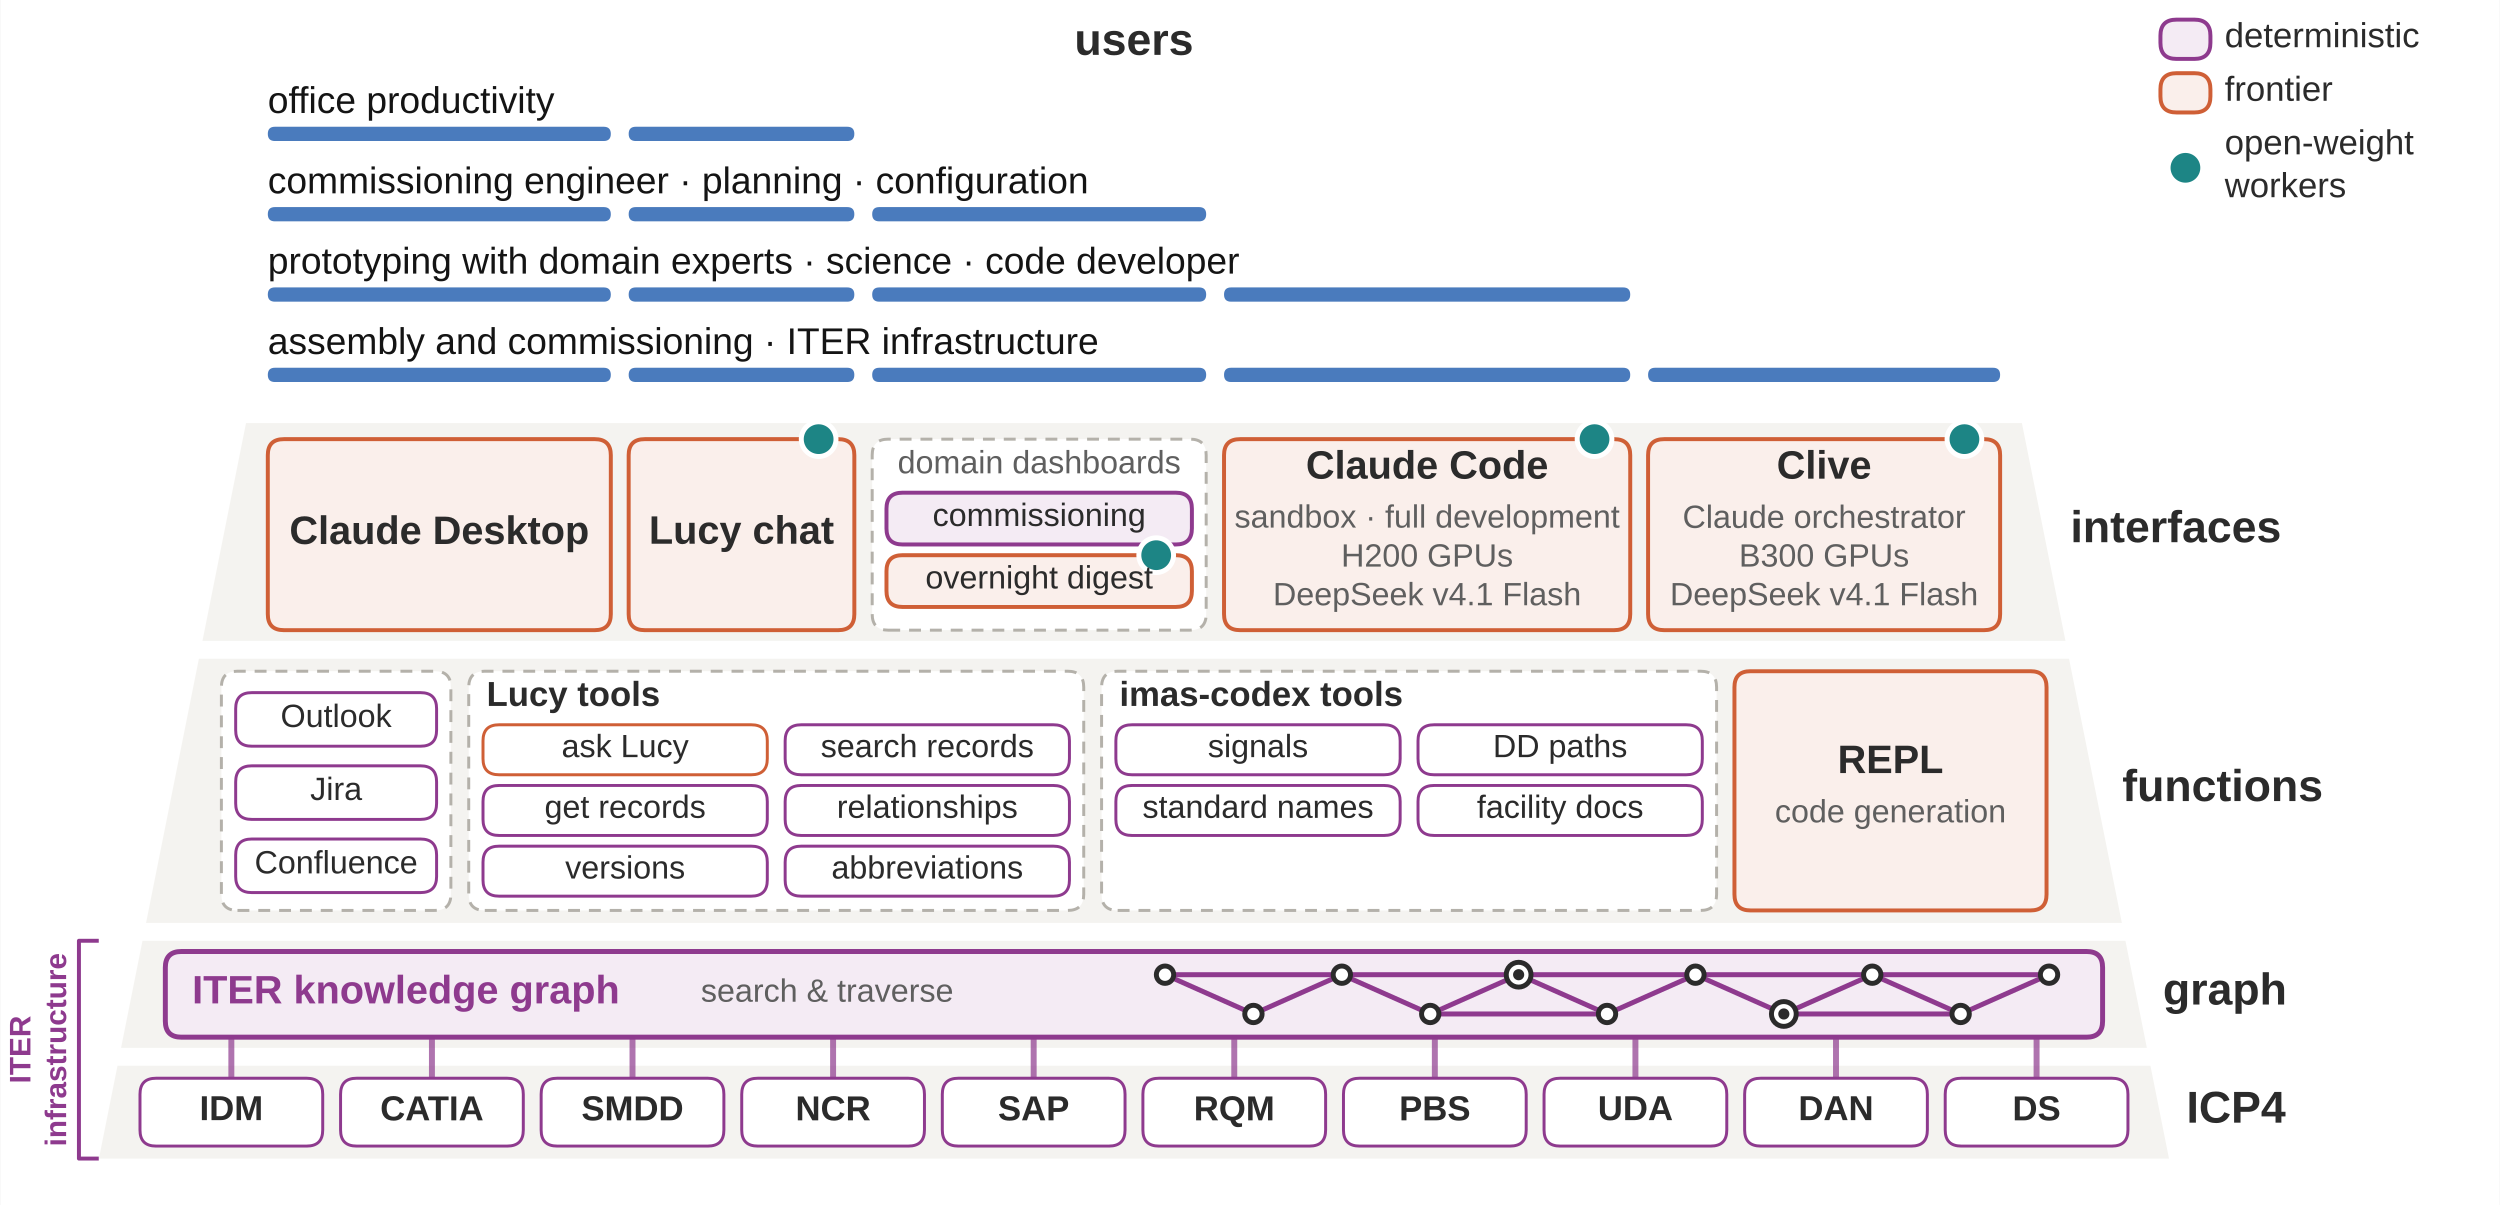
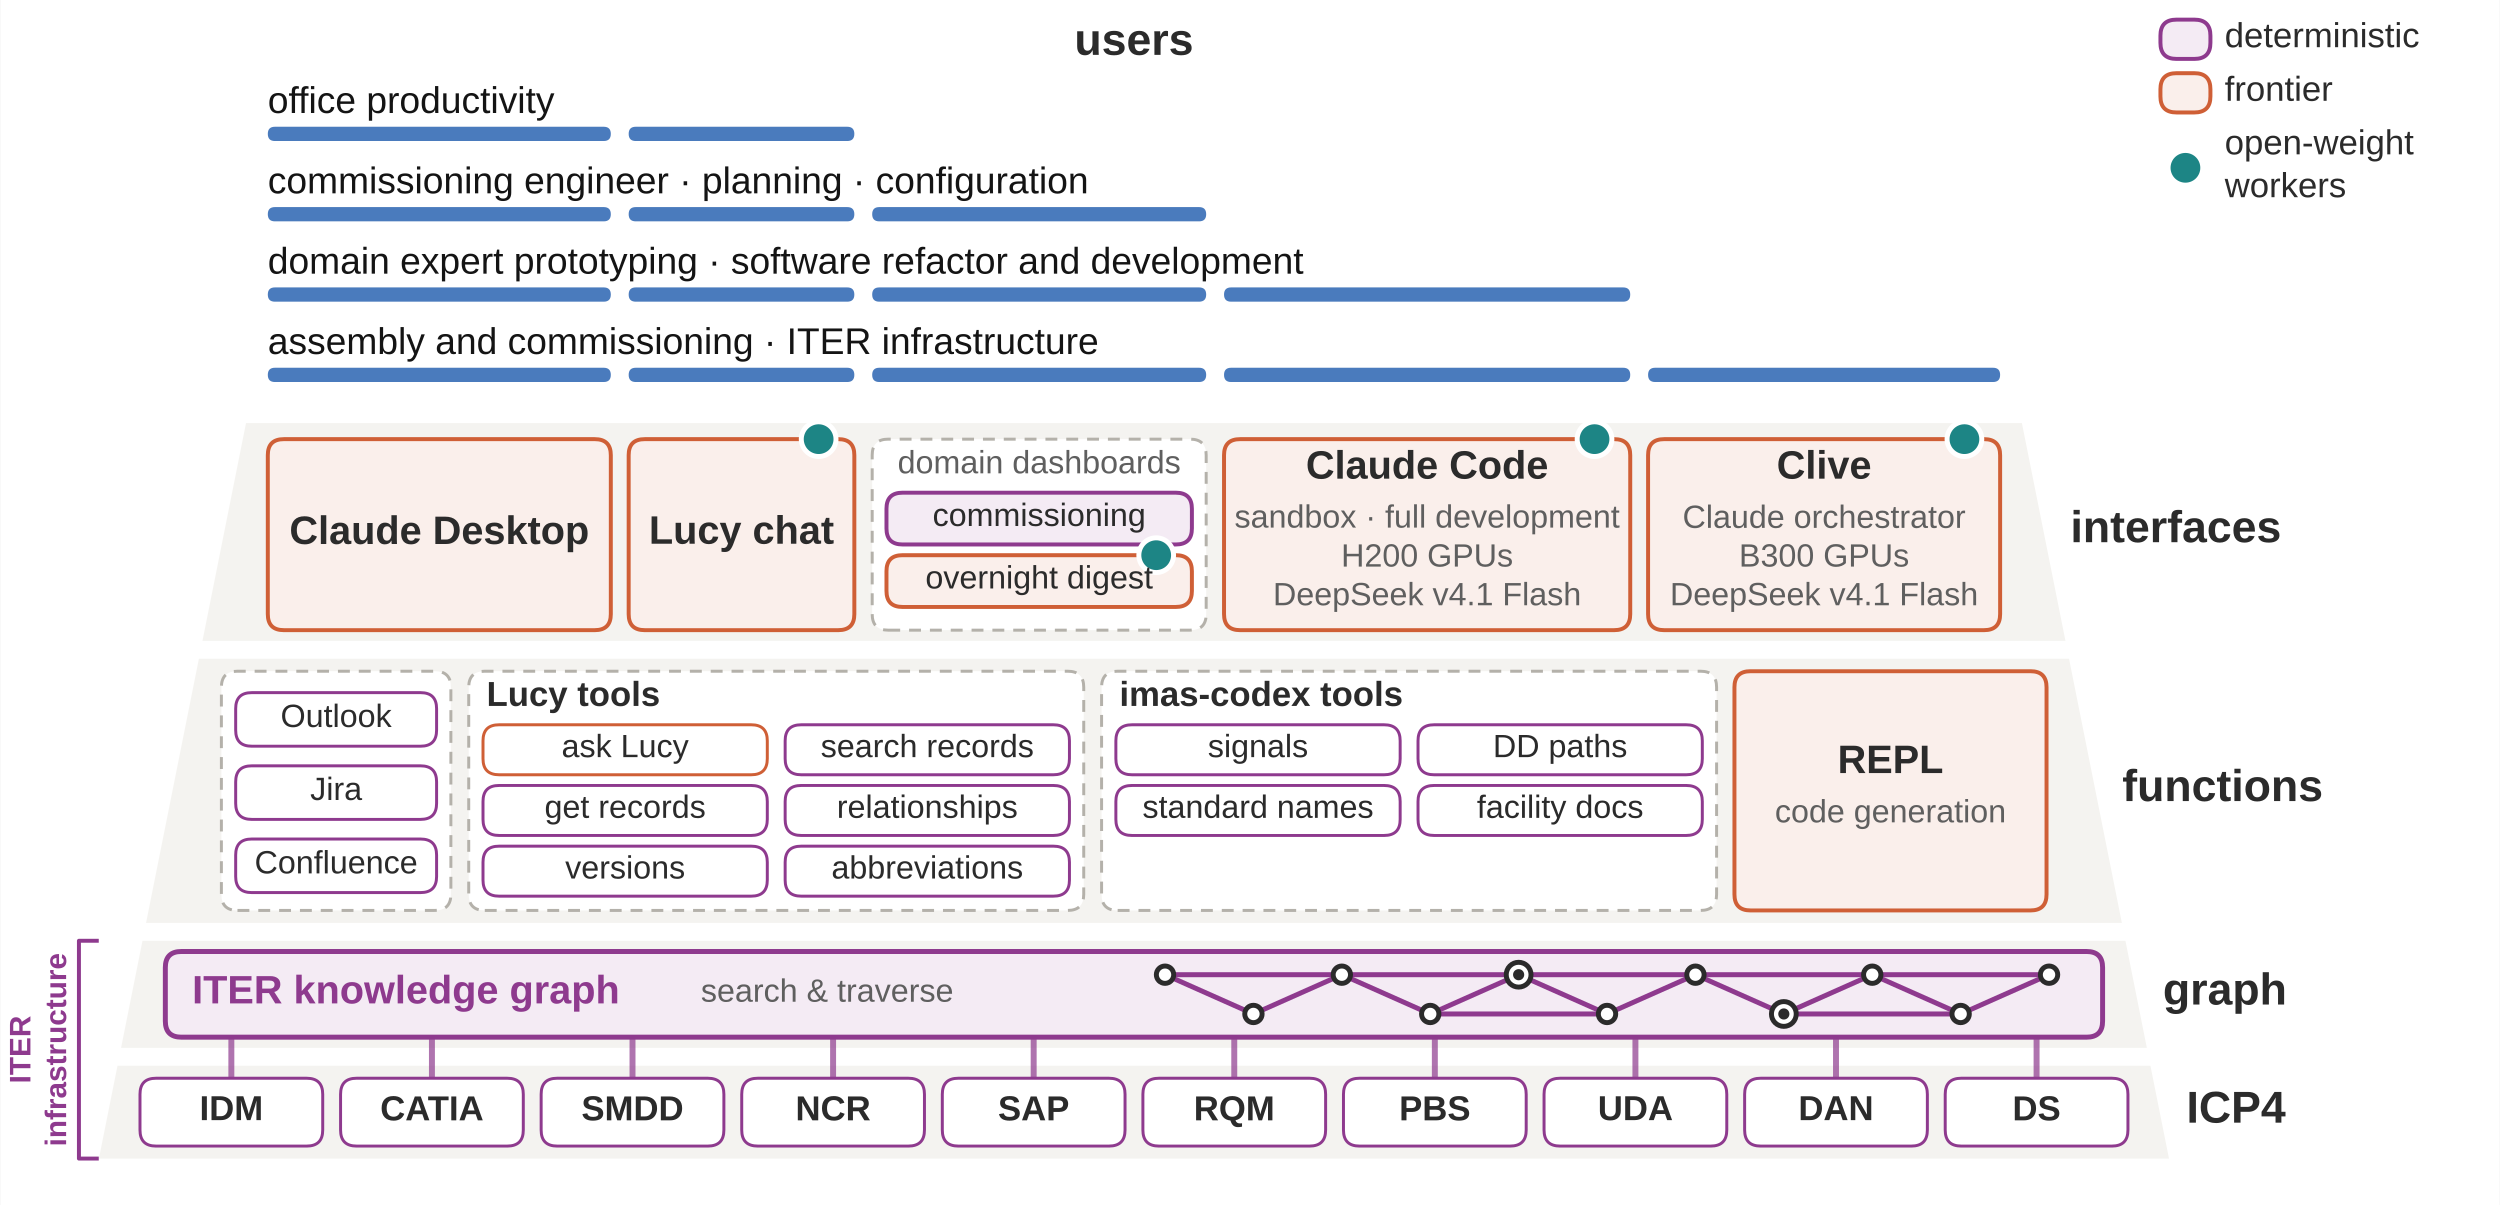
<svg xmlns="http://www.w3.org/2000/svg" xmlns:xlink="http://www.w3.org/1999/xlink" width="31.1cm" height="14.99cm" viewBox="0 0 1008 486" version="1.1">
  <defs>
    <style type="text/css">*{stroke-linejoin: round; stroke-linecap: butt}</style>
  </defs>
  <g id="figure_1">
    <g id="patch_1">
      <path d="M 0 486 L 1008 486 L 1008 0 L 0 0 z " style="fill: #ffffff" />
    </g>
    <g id="axes_1">
      <g id="patch_2">
        <path d="M 39.744 467.28 L 874.656 467.28 L 867.168 429.84 L 47.232 429.84 z " clip-path="url(#p32943ff810)" style="fill: #f4f3f0" />
      </g>
      <g id="patch_3">
        <path d="M 48.672 422.64 L 865.728 422.64 L 857.088 379.44 L 57.312 379.44 z " clip-path="url(#p32943ff810)" style="fill: #f4f3f0" />
      </g>
      <g id="patch_4">
        <path d="M 58.752 372.24 L 855.648 372.24 L 834.336 265.68 L 80.064 265.68 z " clip-path="url(#p32943ff810)" style="fill: #f4f3f0" />
      </g>
      <g id="patch_5">
        <path d="M 81.504 258.48 L 832.896 258.48 L 815.328 170.64 L 99.072 170.64 z " clip-path="url(#p32943ff810)" style="fill: #f4f3f0" />
      </g>
      <g id="line2d_1">
        <path d="M 93.154 434.88 L 93.154 418.32 " clip-path="url(#p32943ff810)" style="fill: none; stroke: #8e3a8e; stroke-opacity: 0.7; stroke-width: 2.4" />
      </g>
      <g id="line2d_2">
        <path d="M 174.053 434.88 L 174.053 418.32 " clip-path="url(#p32943ff810)" style="fill: none; stroke: #8e3a8e; stroke-opacity: 0.7; stroke-width: 2.4" />
      </g>
      <g id="line2d_3">
        <path d="M 254.952 434.88 L 254.952 418.32 " clip-path="url(#p32943ff810)" style="fill: none; stroke: #8e3a8e; stroke-opacity: 0.7; stroke-width: 2.4" />
      </g>
      <g id="line2d_4">
        <path d="M 335.851 434.88 L 335.851 418.32 " clip-path="url(#p32943ff810)" style="fill: none; stroke: #8e3a8e; stroke-opacity: 0.7; stroke-width: 2.4" />
      </g>
      <g id="line2d_5">
        <path d="M 416.75 434.88 L 416.75 418.32 " clip-path="url(#p32943ff810)" style="fill: none; stroke: #8e3a8e; stroke-opacity: 0.7; stroke-width: 2.4" />
      </g>
      <g id="line2d_6">
        <path d="M 497.65 434.88 L 497.65 418.32 " clip-path="url(#p32943ff810)" style="fill: none; stroke: #8e3a8e; stroke-opacity: 0.7; stroke-width: 2.4" />
      </g>
      <g id="line2d_7">
        <path d="M 578.549 434.88 L 578.549 418.32 " clip-path="url(#p32943ff810)" style="fill: none; stroke: #8e3a8e; stroke-opacity: 0.7; stroke-width: 2.4" />
      </g>
      <g id="line2d_8">
        <path d="M 659.448 434.88 L 659.448 418.32 " clip-path="url(#p32943ff810)" style="fill: none; stroke: #8e3a8e; stroke-opacity: 0.7; stroke-width: 2.4" />
      </g>
      <g id="line2d_9">
        <path d="M 740.347 434.88 L 740.347 418.32 " clip-path="url(#p32943ff810)" style="fill: none; stroke: #8e3a8e; stroke-opacity: 0.7; stroke-width: 2.4" />
      </g>
      <g id="line2d_10">
        <path d="M 821.246 434.88 L 821.246 418.32 " clip-path="url(#p32943ff810)" style="fill: none; stroke: #8e3a8e; stroke-opacity: 0.7; stroke-width: 2.4" />
      </g>
      <g id="patch_6">
        <path d="M 73.008 418.32 L 841.392 418.32 Q 847.872 418.32 847.872 411.84 L 847.872 390.24 Q 847.872 383.76 841.392 383.76 L 73.008 383.76 Q 66.528 383.76 66.528 390.24 L 66.528 411.84 Q 66.528 418.32 73.008 418.32 z " clip-path="url(#p32943ff810)" style="fill: #f4ebf4; stroke: #8e3a8e; stroke-width: 2; stroke-linejoin: miter" />
      </g>
      <g id="patch_7">
        <path d="M 95.616 367.2 L 175.211 367.2 Q 181.691 367.2 181.691 360.72 L 181.691 277.2 Q 181.691 270.72 175.211 270.72 L 95.616 270.72 Q 89.136 270.72 89.136 277.2 L 89.136 360.72 Q 89.136 367.2 95.616 367.2 z " clip-path="url(#p32943ff810)" style="fill: #ffffff; stroke-dasharray: 4.8,3.6; stroke-dashoffset: 0; stroke: #b4b1aa; stroke-width: 1.2; stroke-linejoin: miter" />
      </g>
      <g id="patch_8">
        <path d="M 195.371 367.2 L 430.46 367.2 Q 436.94 367.2 436.94 360.72 L 436.94 277.2 Q 436.94 270.72 430.46 270.72 L 195.371 270.72 Q 188.891 270.72 188.891 277.2 L 188.891 360.72 Q 188.891 367.2 195.371 367.2 z " clip-path="url(#p32943ff810)" style="fill: #ffffff; stroke-dasharray: 4.8,3.6; stroke-dashoffset: 0; stroke: #b4b1aa; stroke-width: 1.2; stroke-linejoin: miter" />
      </g>
      <g id="patch_9">
        <path d="M 450.62 367.2 L 685.709 367.2 Q 692.189 367.2 692.189 360.72 L 692.189 277.2 Q 692.189 270.72 685.709 270.72 L 450.62 270.72 Q 444.14 270.72 444.14 277.2 L 444.14 360.72 Q 444.14 367.2 450.62 367.2 z " clip-path="url(#p32943ff810)" style="fill: #ffffff; stroke-dasharray: 4.8,3.6; stroke-dashoffset: 0; stroke: #b4b1aa; stroke-width: 1.2; stroke-linejoin: miter" />
      </g>
      <g id="patch_10">
        <path d="M 705.869 367.2 L 818.784 367.2 Q 825.264 367.2 825.264 360.72 L 825.264 277.2 Q 825.264 270.72 818.784 270.72 L 705.869 270.72 Q 699.389 270.72 699.389 277.2 L 699.389 360.72 Q 699.389 367.2 705.869 367.2 z " clip-path="url(#p32943ff810)" style="fill: #faefeb; stroke: #cf5f36; stroke-width: 1.6; stroke-linejoin: miter" />
      </g>
      <g id="patch_11">
        <path d="M 114.336 254.16 L 239.722 254.16 Q 246.202 254.16 246.202 247.68 L 246.202 183.6 Q 246.202 177.12 239.722 177.12 L 114.336 177.12 Q 107.856 177.12 107.856 183.6 L 107.856 247.68 Q 107.856 254.16 114.336 254.16 z " clip-path="url(#p32943ff810)" style="fill: #faefeb; stroke: #cf5f36; stroke-width: 1.6; stroke-linejoin: miter" />
      </g>
      <g id="patch_12">
        <path d="M 259.882 254.16 L 337.94 254.16 Q 344.42 254.16 344.42 247.68 L 344.42 183.6 Q 344.42 177.12 337.94 177.12 L 259.882 177.12 Q 253.402 177.12 253.402 183.6 L 253.402 247.68 Q 253.402 254.16 259.882 254.16 z " clip-path="url(#p32943ff810)" style="fill: #faefeb; stroke: #cf5f36; stroke-width: 1.6; stroke-linejoin: miter" />
      </g>
      <g id="patch_13">
        <path d="M 358.1 254.16 L 479.846 254.16 Q 486.326 254.16 486.326 247.68 L 486.326 183.6 Q 486.326 177.12 479.846 177.12 L 358.1 177.12 Q 351.62 177.12 351.62 183.6 L 351.62 247.68 Q 351.62 254.16 358.1 254.16 z " clip-path="url(#p32943ff810)" style="fill: #ffffff; stroke-dasharray: 4.8,3.6; stroke-dashoffset: 0; stroke: #b4b1aa; stroke-width: 1.2; stroke-linejoin: miter" />
      </g>
      <g id="patch_14">
        <path d="M 363.86 219.6 L 474.086 219.6 Q 480.566 219.6 480.566 213.12 L 480.566 205.2 Q 480.566 198.72 474.086 198.72 L 363.86 198.72 Q 357.38 198.72 357.38 205.2 L 357.38 213.12 Q 357.38 219.6 363.86 219.6 z " clip-path="url(#p32943ff810)" style="fill: #f4ebf4; stroke: #8e3a8e; stroke-width: 1.6; stroke-linejoin: miter" />
      </g>
      <g id="patch_15">
        <path d="M 363.86 244.8 L 474.086 244.8 Q 480.566 244.8 480.566 238.32 L 480.566 230.4 Q 480.566 223.92 474.086 223.92 L 363.86 223.92 Q 357.38 223.92 357.38 230.4 L 357.38 238.32 Q 357.38 244.8 363.86 244.8 z " clip-path="url(#p32943ff810)" style="fill: #faefeb; stroke: #cf5f36; stroke-width: 1.6; stroke-linejoin: miter" />
      </g>
      <g id="patch_16">
        <path d="M 500.006 254.16 L 650.877 254.16 Q 657.357 254.16 657.357 247.68 L 657.357 183.6 Q 657.357 177.12 650.877 177.12 L 500.006 177.12 Q 493.526 177.12 493.526 183.6 L 493.526 247.68 Q 493.526 254.16 500.006 254.16 z " clip-path="url(#p32943ff810)" style="fill: #faefeb; stroke: #cf5f36; stroke-width: 1.6; stroke-linejoin: miter" />
      </g>
      <g id="patch_17">
        <path d="M 671.037 254.16 L 800.064 254.16 Q 806.544 254.16 806.544 247.68 L 806.544 183.6 Q 806.544 177.12 800.064 177.12 L 671.037 177.12 Q 664.557 177.12 664.557 183.6 L 664.557 247.68 Q 664.557 254.16 671.037 254.16 z " clip-path="url(#p32943ff810)" style="fill: #faefeb; stroke: #cf5f36; stroke-width: 1.6; stroke-linejoin: miter" />
      </g>
      <g id="patch_18">
        <path d="M 877.68 23.76 L 884.88 23.76 Q 891.36 23.76 891.36 17.28 L 891.36 14.4 Q 891.36 7.92 884.88 7.92 L 877.68 7.92 Q 871.2 7.92 871.2 14.4 L 871.2 17.28 Q 871.2 23.76 877.68 23.76 z " clip-path="url(#p32943ff810)" style="fill: #f4ebf4; stroke: #8e3a8e; stroke-width: 1.6; stroke-linejoin: miter" />
      </g>
      <g id="patch_19">
        <path d="M 877.68 45.36 L 884.88 45.36 Q 891.36 45.36 891.36 38.88 L 891.36 36 Q 891.36 29.52 884.88 29.52 L 877.68 29.52 Q 871.2 29.52 871.2 36 L 871.2 38.88 Q 871.2 45.36 877.68 45.36 z " clip-path="url(#p32943ff810)" style="fill: #faefeb; stroke: #cf5f36; stroke-width: 1.6; stroke-linejoin: miter" />
      </g>
      <g id="line2d_11">
        <path d="M 38.88 467.28 L 31.68 467.28 L 31.68 379.44 L 38.88 379.44 " clip-path="url(#p32943ff810)" style="fill: none; stroke: #8e3a8e; stroke-width: 1.6; stroke-linecap: square" />
      </g>
      <g id="patch_20">
        <path d="M 110.736 56.88 L 243.322 56.88 Q 246.202 56.88 246.202 54 L 246.202 54 Q 246.202 51.12 243.322 51.12 L 110.736 51.12 Q 107.856 51.12 107.856 54 L 107.856 54 Q 107.856 56.88 110.736 56.88 z " clip-path="url(#p32943ff810)" style="fill: #4a7bbd" />
      </g>
      <g id="patch_21">
        <path d="M 256.282 56.88 L 341.54 56.88 Q 344.42 56.88 344.42 54 L 344.42 54 Q 344.42 51.12 341.54 51.12 L 256.282 51.12 Q 253.402 51.12 253.402 54 L 253.402 54 Q 253.402 56.88 256.282 56.88 z " clip-path="url(#p32943ff810)" style="fill: #4a7bbd" />
      </g>
      <g id="patch_22">
        <path d="M 110.736 89.28 L 243.322 89.28 Q 246.202 89.28 246.202 86.4 L 246.202 86.4 Q 246.202 83.52 243.322 83.52 L 110.736 83.52 Q 107.856 83.52 107.856 86.4 L 107.856 86.4 Q 107.856 89.28 110.736 89.28 z " clip-path="url(#p32943ff810)" style="fill: #4a7bbd" />
      </g>
      <g id="patch_23">
        <path d="M 256.282 89.28 L 341.54 89.28 Q 344.42 89.28 344.42 86.4 L 344.42 86.4 Q 344.42 83.52 341.54 83.52 L 256.282 83.52 Q 253.402 83.52 253.402 86.4 L 253.402 86.4 Q 253.402 89.28 256.282 89.28 z " clip-path="url(#p32943ff810)" style="fill: #4a7bbd" />
      </g>
      <g id="patch_24">
        <path d="M 354.5 89.28 L 483.446 89.28 Q 486.326 89.28 486.326 86.4 L 486.326 86.4 Q 486.326 83.52 483.446 83.52 L 354.5 83.52 Q 351.62 83.52 351.62 86.4 L 351.62 86.4 Q 351.62 89.28 354.5 89.28 z " clip-path="url(#p32943ff810)" style="fill: #4a7bbd" />
      </g>
      <g id="patch_25">
        <path d="M 110.736 121.68 L 243.322 121.68 Q 246.202 121.68 246.202 118.8 L 246.202 118.8 Q 246.202 115.92 243.322 115.92 L 110.736 115.92 Q 107.856 115.92 107.856 118.8 L 107.856 118.8 Q 107.856 121.68 110.736 121.68 z " clip-path="url(#p32943ff810)" style="fill: #4a7bbd" />
      </g>
      <g id="patch_26">
        <path d="M 256.282 121.68 L 341.54 121.68 Q 344.42 121.68 344.42 118.8 L 344.42 118.8 Q 344.42 115.92 341.54 115.92 L 256.282 115.92 Q 253.402 115.92 253.402 118.8 L 253.402 118.8 Q 253.402 121.68 256.282 121.68 z " clip-path="url(#p32943ff810)" style="fill: #4a7bbd" />
      </g>
      <g id="patch_27">
        <path d="M 354.5 121.68 L 483.446 121.68 Q 486.326 121.68 486.326 118.8 L 486.326 118.8 Q 486.326 115.92 483.446 115.92 L 354.5 115.92 Q 351.62 115.92 351.62 118.8 L 351.62 118.8 Q 351.62 121.68 354.5 121.68 z " clip-path="url(#p32943ff810)" style="fill: #4a7bbd" />
      </g>
      <g id="patch_28">
        <path d="M 496.406 121.68 L 654.477 121.68 Q 657.357 121.68 657.357 118.8 L 657.357 118.8 Q 657.357 115.92 654.477 115.92 L 496.406 115.92 Q 493.526 115.92 493.526 118.8 L 493.526 118.8 Q 493.526 121.68 496.406 121.68 z " clip-path="url(#p32943ff810)" style="fill: #4a7bbd" />
      </g>
      <g id="patch_29">
        <path d="M 110.736 154.08 L 243.322 154.08 Q 246.202 154.08 246.202 151.2 L 246.202 151.2 Q 246.202 148.32 243.322 148.32 L 110.736 148.32 Q 107.856 148.32 107.856 151.2 L 107.856 151.2 Q 107.856 154.08 110.736 154.08 z " clip-path="url(#p32943ff810)" style="fill: #4a7bbd" />
      </g>
      <g id="patch_30">
        <path d="M 256.282 154.08 L 341.54 154.08 Q 344.42 154.08 344.42 151.2 L 344.42 151.2 Q 344.42 148.32 341.54 148.32 L 256.282 148.32 Q 253.402 148.32 253.402 151.2 L 253.402 151.2 Q 253.402 154.08 256.282 154.08 z " clip-path="url(#p32943ff810)" style="fill: #4a7bbd" />
      </g>
      <g id="patch_31">
        <path d="M 354.5 154.08 L 483.446 154.08 Q 486.326 154.08 486.326 151.2 L 486.326 151.2 Q 486.326 148.32 483.446 148.32 L 354.5 148.32 Q 351.62 148.32 351.62 151.2 L 351.62 151.2 Q 351.62 154.08 354.5 154.08 z " clip-path="url(#p32943ff810)" style="fill: #4a7bbd" />
      </g>
      <g id="patch_32">
        <path d="M 496.406 154.08 L 654.477 154.08 Q 657.357 154.08 657.357 151.2 L 657.357 151.2 Q 657.357 148.32 654.477 148.32 L 496.406 148.32 Q 493.526 148.32 493.526 151.2 L 493.526 151.2 Q 493.526 154.08 496.406 154.08 z " clip-path="url(#p32943ff810)" style="fill: #4a7bbd" />
      </g>
      <g id="patch_33">
        <path d="M 667.437 154.08 L 803.664 154.08 Q 806.544 154.08 806.544 151.2 L 806.544 151.2 Q 806.544 148.32 803.664 148.32 L 667.437 148.32 Q 664.557 148.32 664.557 151.2 L 664.557 151.2 Q 664.557 154.08 667.437 154.08 z " clip-path="url(#p32943ff810)" style="fill: #4a7bbd" />
      </g>
      <g id="patch_34">
        <path d="M 62.784 462.24 L 123.523 462.24 Q 130.003 462.24 130.003 455.76 L 130.003 441.36 Q 130.003 434.88 123.523 434.88 L 62.784 434.88 Q 56.304 434.88 56.304 441.36 L 56.304 455.76 Q 56.304 462.24 62.784 462.24 z " clip-path="url(#p32943ff810)" style="fill: #ffffff; stroke: #8e3a8e; stroke-width: 1.2; stroke-linejoin: miter" />
      </g>
      <g id="patch_35">
        <path d="M 143.683 462.24 L 204.422 462.24 Q 210.902 462.24 210.902 455.76 L 210.902 441.36 Q 210.902 434.88 204.422 434.88 L 143.683 434.88 Q 137.203 434.88 137.203 441.36 L 137.203 455.76 Q 137.203 462.24 143.683 462.24 z " clip-path="url(#p32943ff810)" style="fill: #ffffff; stroke: #8e3a8e; stroke-width: 1.2; stroke-linejoin: miter" />
      </g>
      <g id="patch_36">
        <path d="M 224.582 462.24 L 285.322 462.24 Q 291.802 462.24 291.802 455.76 L 291.802 441.36 Q 291.802 434.88 285.322 434.88 L 224.582 434.88 Q 218.102 434.88 218.102 441.36 L 218.102 455.76 Q 218.102 462.24 224.582 462.24 z " clip-path="url(#p32943ff810)" style="fill: #ffffff; stroke: #8e3a8e; stroke-width: 1.2; stroke-linejoin: miter" />
      </g>
      <g id="patch_37">
        <path d="M 305.482 462.24 L 366.221 462.24 Q 372.701 462.24 372.701 455.76 L 372.701 441.36 Q 372.701 434.88 366.221 434.88 L 305.482 434.88 Q 299.002 434.88 299.002 441.36 L 299.002 455.76 Q 299.002 462.24 305.482 462.24 z " clip-path="url(#p32943ff810)" style="fill: #ffffff; stroke: #8e3a8e; stroke-width: 1.2; stroke-linejoin: miter" />
      </g>
      <g id="patch_38">
        <path d="M 386.381 462.24 L 447.12 462.24 Q 453.6 462.24 453.6 455.76 L 453.6 441.36 Q 453.6 434.88 447.12 434.88 L 386.381 434.88 Q 379.901 434.88 379.901 441.36 L 379.901 455.76 Q 379.901 462.24 386.381 462.24 z " clip-path="url(#p32943ff810)" style="fill: #ffffff; stroke: #8e3a8e; stroke-width: 1.2; stroke-linejoin: miter" />
      </g>
      <g id="patch_39">
        <path d="M 467.28 462.24 L 528.019 462.24 Q 534.499 462.24 534.499 455.76 L 534.499 441.36 Q 534.499 434.88 528.019 434.88 L 467.28 434.88 Q 460.8 434.88 460.8 441.36 L 460.8 455.76 Q 460.8 462.24 467.28 462.24 z " clip-path="url(#p32943ff810)" style="fill: #ffffff; stroke: #8e3a8e; stroke-width: 1.2; stroke-linejoin: miter" />
      </g>
      <g id="patch_40">
        <path d="M 548.179 462.24 L 608.918 462.24 Q 615.398 462.24 615.398 455.76 L 615.398 441.36 Q 615.398 434.88 608.918 434.88 L 548.179 434.88 Q 541.699 434.88 541.699 441.36 L 541.699 455.76 Q 541.699 462.24 548.179 462.24 z " clip-path="url(#p32943ff810)" style="fill: #ffffff; stroke: #8e3a8e; stroke-width: 1.2; stroke-linejoin: miter" />
      </g>
      <g id="patch_41">
        <path d="M 629.078 462.24 L 689.818 462.24 Q 696.298 462.24 696.298 455.76 L 696.298 441.36 Q 696.298 434.88 689.818 434.88 L 629.078 434.88 Q 622.598 434.88 622.598 441.36 L 622.598 455.76 Q 622.598 462.24 629.078 462.24 z " clip-path="url(#p32943ff810)" style="fill: #ffffff; stroke: #8e3a8e; stroke-width: 1.2; stroke-linejoin: miter" />
      </g>
      <g id="patch_42">
        <path d="M 709.978 462.24 L 770.717 462.24 Q 777.197 462.24 777.197 455.76 L 777.197 441.36 Q 777.197 434.88 770.717 434.88 L 709.978 434.88 Q 703.498 434.88 703.498 441.36 L 703.498 455.76 Q 703.498 462.24 709.978 462.24 z " clip-path="url(#p32943ff810)" style="fill: #ffffff; stroke: #8e3a8e; stroke-width: 1.2; stroke-linejoin: miter" />
      </g>
      <g id="patch_43">
        <path d="M 790.877 462.24 L 851.616 462.24 Q 858.096 462.24 858.096 455.76 L 858.096 441.36 Q 858.096 434.88 851.616 434.88 L 790.877 434.88 Q 784.397 434.88 784.397 441.36 L 784.397 455.76 Q 784.397 462.24 790.877 462.24 z " clip-path="url(#p32943ff810)" style="fill: #ffffff; stroke: #8e3a8e; stroke-width: 1.2; stroke-linejoin: miter" />
      </g>
      <g id="line2d_12">
        <path d="M 469.728 393.12 L 505.382 408.96 " clip-path="url(#p32943ff810)" style="fill: none; stroke: #8e3a8e; stroke-width: 2; stroke-linecap: round" />
      </g>
      <g id="line2d_13">
        <path d="M 505.382 408.96 L 541.037 393.12 " clip-path="url(#p32943ff810)" style="fill: none; stroke: #8e3a8e; stroke-width: 2; stroke-linecap: round" />
      </g>
      <g id="line2d_14">
        <path d="M 541.037 393.12 L 576.691 408.96 " clip-path="url(#p32943ff810)" style="fill: none; stroke: #8e3a8e; stroke-width: 2; stroke-linecap: round" />
      </g>
      <g id="line2d_15">
        <path d="M 576.691 408.96 L 612.346 393.12 " clip-path="url(#p32943ff810)" style="fill: none; stroke: #8e3a8e; stroke-width: 2; stroke-linecap: round" />
      </g>
      <g id="line2d_16">
        <path d="M 612.346 393.12 L 648 408.96 " clip-path="url(#p32943ff810)" style="fill: none; stroke: #8e3a8e; stroke-width: 2; stroke-linecap: round" />
      </g>
      <g id="line2d_17">
        <path d="M 648 408.96 L 683.654 393.12 " clip-path="url(#p32943ff810)" style="fill: none; stroke: #8e3a8e; stroke-width: 2; stroke-linecap: round" />
      </g>
      <g id="line2d_18">
        <path d="M 683.654 393.12 L 719.309 408.96 " clip-path="url(#p32943ff810)" style="fill: none; stroke: #8e3a8e; stroke-width: 2; stroke-linecap: round" />
      </g>
      <g id="line2d_19">
        <path d="M 719.309 408.96 L 754.963 393.12 " clip-path="url(#p32943ff810)" style="fill: none; stroke: #8e3a8e; stroke-width: 2; stroke-linecap: round" />
      </g>
      <g id="line2d_20">
        <path d="M 754.963 393.12 L 790.618 408.96 " clip-path="url(#p32943ff810)" style="fill: none; stroke: #8e3a8e; stroke-width: 2; stroke-linecap: round" />
      </g>
      <g id="line2d_21">
        <path d="M 790.618 408.96 L 826.272 393.12 " clip-path="url(#p32943ff810)" style="fill: none; stroke: #8e3a8e; stroke-width: 2; stroke-linecap: round" />
      </g>
      <g id="line2d_22">
        <path d="M 469.728 393.12 L 541.037 393.12 " clip-path="url(#p32943ff810)" style="fill: none; stroke: #8e3a8e; stroke-width: 2; stroke-linecap: round" />
      </g>
      <g id="line2d_23">
        <path d="M 541.037 393.12 L 612.346 393.12 " clip-path="url(#p32943ff810)" style="fill: none; stroke: #8e3a8e; stroke-width: 2; stroke-linecap: round" />
      </g>
      <g id="line2d_24">
        <path d="M 612.346 393.12 L 683.654 393.12 " clip-path="url(#p32943ff810)" style="fill: none; stroke: #8e3a8e; stroke-width: 2; stroke-linecap: round" />
      </g>
      <g id="line2d_25">
        <path d="M 683.654 393.12 L 754.963 393.12 " clip-path="url(#p32943ff810)" style="fill: none; stroke: #8e3a8e; stroke-width: 2; stroke-linecap: round" />
      </g>
      <g id="line2d_26">
        <path d="M 754.963 393.12 L 826.272 393.12 " clip-path="url(#p32943ff810)" style="fill: none; stroke: #8e3a8e; stroke-width: 2; stroke-linecap: round" />
      </g>
      <g id="line2d_27">
        <path d="M 576.691 408.96 L 648 408.96 " clip-path="url(#p32943ff810)" style="fill: none; stroke: #8e3a8e; stroke-width: 2; stroke-linecap: round" />
      </g>
      <g id="line2d_28">
        <path d="M 719.309 408.96 L 790.618 408.96 " clip-path="url(#p32943ff810)" style="fill: none; stroke: #8e3a8e; stroke-width: 2; stroke-linecap: round" />
      </g>
      <g id="patch_44">
        <path d="M 101.376 300.96 L 169.451 300.96 Q 175.931 300.96 175.931 294.48 L 175.931 285.84 Q 175.931 279.36 169.451 279.36 L 101.376 279.36 Q 94.896 279.36 94.896 285.84 L 94.896 294.48 Q 94.896 300.96 101.376 300.96 z " clip-path="url(#p32943ff810)" style="fill: #ffffff; stroke: #8e3a8e; stroke-width: 1.2; stroke-linejoin: miter" />
      </g>
      <g id="patch_45">
        <path d="M 101.376 330.48 L 169.451 330.48 Q 175.931 330.48 175.931 324 L 175.931 315.36 Q 175.931 308.88 169.451 308.88 L 101.376 308.88 Q 94.896 308.88 94.896 315.36 L 94.896 324 Q 94.896 330.48 101.376 330.48 z " clip-path="url(#p32943ff810)" style="fill: #ffffff; stroke: #8e3a8e; stroke-width: 1.2; stroke-linejoin: miter" />
      </g>
      <g id="patch_46">
        <path d="M 101.376 360 L 169.451 360 Q 175.931 360 175.931 353.52 L 175.931 344.88 Q 175.931 338.4 169.451 338.4 L 101.376 338.4 Q 94.896 338.4 94.896 344.88 L 94.896 353.52 Q 94.896 360 101.376 360 z " clip-path="url(#p32943ff810)" style="fill: #ffffff; stroke: #8e3a8e; stroke-width: 1.2; stroke-linejoin: miter" />
      </g>
      <g id="patch_47">
        <path d="M 201.131 312.48 L 302.836 312.48 Q 309.316 312.48 309.316 306 L 309.316 298.8 Q 309.316 292.32 302.836 292.32 L 201.131 292.32 Q 194.651 292.32 194.651 298.8 L 194.651 306 Q 194.651 312.48 201.131 312.48 z " clip-path="url(#p32943ff810)" style="fill: #ffffff; stroke: #cf5f36; stroke-width: 1.2; stroke-linejoin: miter" />
      </g>
      <g id="patch_48">
        <path d="M 322.996 312.48 L 424.7 312.48 Q 431.18 312.48 431.18 306 L 431.18 298.8 Q 431.18 292.32 424.7 292.32 L 322.996 292.32 Q 316.516 292.32 316.516 298.8 L 316.516 306 Q 316.516 312.48 322.996 312.48 z " clip-path="url(#p32943ff810)" style="fill: #ffffff; stroke: #8e3a8e; stroke-width: 1.2; stroke-linejoin: miter" />
      </g>
      <g id="patch_49">
        <path d="M 201.131 336.96 L 302.836 336.96 Q 309.316 336.96 309.316 330.48 L 309.316 323.28 Q 309.316 316.8 302.836 316.8 L 201.131 316.8 Q 194.651 316.8 194.651 323.28 L 194.651 330.48 Q 194.651 336.96 201.131 336.96 z " clip-path="url(#p32943ff810)" style="fill: #ffffff; stroke: #8e3a8e; stroke-width: 1.2; stroke-linejoin: miter" />
      </g>
      <g id="patch_50">
        <path d="M 322.996 336.96 L 424.7 336.96 Q 431.18 336.96 431.18 330.48 L 431.18 323.28 Q 431.18 316.8 424.7 316.8 L 322.996 316.8 Q 316.516 316.8 316.516 323.28 L 316.516 330.48 Q 316.516 336.96 322.996 336.96 z " clip-path="url(#p32943ff810)" style="fill: #ffffff; stroke: #8e3a8e; stroke-width: 1.2; stroke-linejoin: miter" />
      </g>
      <g id="patch_51">
        <path d="M 201.131 361.44 L 302.836 361.44 Q 309.316 361.44 309.316 354.96 L 309.316 347.76 Q 309.316 341.28 302.836 341.28 L 201.131 341.28 Q 194.651 341.28 194.651 347.76 L 194.651 354.96 Q 194.651 361.44 201.131 361.44 z " clip-path="url(#p32943ff810)" style="fill: #ffffff; stroke: #8e3a8e; stroke-width: 1.2; stroke-linejoin: miter" />
      </g>
      <g id="patch_52">
        <path d="M 322.996 361.44 L 424.7 361.44 Q 431.18 361.44 431.18 354.96 L 431.18 347.76 Q 431.18 341.28 424.7 341.28 L 322.996 341.28 Q 316.516 341.28 316.516 347.76 L 316.516 354.96 Q 316.516 361.44 322.996 361.44 z " clip-path="url(#p32943ff810)" style="fill: #ffffff; stroke: #8e3a8e; stroke-width: 1.2; stroke-linejoin: miter" />
      </g>
      <g id="patch_53">
        <path d="M 456.38 312.48 L 558.084 312.48 Q 564.564 312.48 564.564 306 L 564.564 298.8 Q 564.564 292.32 558.084 292.32 L 456.38 292.32 Q 449.9 292.32 449.9 298.8 L 449.9 306 Q 449.9 312.48 456.38 312.48 z " clip-path="url(#p32943ff810)" style="fill: #ffffff; stroke: #8e3a8e; stroke-width: 1.2; stroke-linejoin: miter" />
      </g>
      <g id="patch_54">
        <path d="M 578.244 312.48 L 679.949 312.48 Q 686.429 312.48 686.429 306 L 686.429 298.8 Q 686.429 292.32 679.949 292.32 L 578.244 292.32 Q 571.764 292.32 571.764 298.8 L 571.764 306 Q 571.764 312.48 578.244 312.48 z " clip-path="url(#p32943ff810)" style="fill: #ffffff; stroke: #8e3a8e; stroke-width: 1.2; stroke-linejoin: miter" />
      </g>
      <g id="patch_55">
        <path d="M 456.38 336.96 L 558.084 336.96 Q 564.564 336.96 564.564 330.48 L 564.564 323.28 Q 564.564 316.8 558.084 316.8 L 456.38 316.8 Q 449.9 316.8 449.9 323.28 L 449.9 330.48 Q 449.9 336.96 456.38 336.96 z " clip-path="url(#p32943ff810)" style="fill: #ffffff; stroke: #8e3a8e; stroke-width: 1.2; stroke-linejoin: miter" />
      </g>
      <g id="patch_56">
        <path d="M 578.244 336.96 L 679.949 336.96 Q 686.429 336.96 686.429 330.48 L 686.429 323.28 Q 686.429 316.8 679.949 316.8 L 578.244 316.8 Q 571.764 316.8 571.764 323.28 L 571.764 330.48 Q 571.764 336.96 578.244 336.96 z " clip-path="url(#p32943ff810)" style="fill: #ffffff; stroke: #8e3a8e; stroke-width: 1.2; stroke-linejoin: miter" />
      </g>
      <g id="line2d_29">
        <defs>
          <path id="m2a55d77c86" d="M 0 3.5 C 0.928 3.5 1.819 3.131 2.475 2.475 C 3.131 1.819 3.5 0.928 3.5 0 C 3.5 -0.928 3.131 -1.819 2.475 -2.475 C 1.819 -3.131 0.928 -3.5 0 -3.5 C -0.928 -3.5 -1.819 -3.131 -2.475 -2.475 C -3.131 -1.819 -3.5 -0.928 -3.5 0 C -3.5 0.928 -3.131 1.819 -2.475 2.475 C -1.819 3.131 -0.928 3.5 0 3.5 z " style="stroke: #2b2b2b; stroke-width: 2" />
        </defs>
        <g clip-path="url(#p32943ff810)">
          <use xlink:href="#m2a55d77c86" x="469.728" y="393.12" style="fill: #ffffff; stroke: #2b2b2b; stroke-width: 2" />
        </g>
      </g>
      <g id="line2d_30">
        <g clip-path="url(#p32943ff810)">
          <use xlink:href="#m2a55d77c86" x="505.382" y="408.96" style="fill: #ffffff; stroke: #2b2b2b; stroke-width: 2" />
        </g>
      </g>
      <g id="line2d_31">
        <g clip-path="url(#p32943ff810)">
          <use xlink:href="#m2a55d77c86" x="541.037" y="393.12" style="fill: #ffffff; stroke: #2b2b2b; stroke-width: 2" />
        </g>
      </g>
      <g id="line2d_32">
        <g clip-path="url(#p32943ff810)">
          <use xlink:href="#m2a55d77c86" x="576.691" y="408.96" style="fill: #ffffff; stroke: #2b2b2b; stroke-width: 2" />
        </g>
      </g>
      <g id="line2d_33">
        <defs>
          <path id="maecd21d37f" d="M 0 5 C 1.326 5 2.598 4.473 3.536 3.536 C 4.473 2.598 5 1.326 5 0 C 5 -1.326 4.473 -2.598 3.536 -3.536 C 2.598 -4.473 1.326 -5 0 -5 C -1.326 -5 -2.598 -4.473 -3.536 -3.536 C -4.473 -2.598 -5 -1.326 -5 0 C -5 1.326 -4.473 2.598 -3.536 3.536 C -2.598 4.473 -1.326 5 0 5 z " style="stroke: #2b2b2b; stroke-width: 2" />
        </defs>
        <g clip-path="url(#p32943ff810)">
          <use xlink:href="#maecd21d37f" x="612.346" y="393.12" style="fill: #ffffff; stroke: #2b2b2b; stroke-width: 2" />
        </g>
      </g>
      <g id="line2d_34">
        <g clip-path="url(#p32943ff810)">
          <use xlink:href="#m2a55d77c86" x="648" y="408.96" style="fill: #ffffff; stroke: #2b2b2b; stroke-width: 2" />
        </g>
      </g>
      <g id="line2d_35">
        <g clip-path="url(#p32943ff810)">
          <use xlink:href="#m2a55d77c86" x="683.654" y="393.12" style="fill: #ffffff; stroke: #2b2b2b; stroke-width: 2" />
        </g>
      </g>
      <g id="line2d_36">
        <g clip-path="url(#p32943ff810)">
          <use xlink:href="#maecd21d37f" x="719.309" y="408.96" style="fill: #ffffff; stroke: #2b2b2b; stroke-width: 2" />
        </g>
      </g>
      <g id="line2d_37">
        <g clip-path="url(#p32943ff810)">
          <use xlink:href="#m2a55d77c86" x="754.963" y="393.12" style="fill: #ffffff; stroke: #2b2b2b; stroke-width: 2" />
        </g>
      </g>
      <g id="line2d_38">
        <g clip-path="url(#p32943ff810)">
          <use xlink:href="#m2a55d77c86" x="790.618" y="408.96" style="fill: #ffffff; stroke: #2b2b2b; stroke-width: 2" />
        </g>
      </g>
      <g id="line2d_39">
        <g clip-path="url(#p32943ff810)">
          <use xlink:href="#m2a55d77c86" x="826.272" y="393.12" style="fill: #ffffff; stroke: #2b2b2b; stroke-width: 2" />
        </g>
      </g>
      <g id="line2d_40">
        <defs>
          <path id="m6dca541c59" d="M 0 1.75 C 0.464 1.75 0.909 1.566 1.237 1.237 C 1.566 0.909 1.75 0.464 1.75 0 C 1.75 -0.464 1.566 -0.909 1.237 -1.237 C 0.909 -1.566 0.464 -1.75 0 -1.75 C -0.464 -1.75 -0.909 -1.566 -1.237 -1.237 C -1.566 -0.909 -1.75 -0.464 -1.75 0 C -1.75 0.464 -1.566 0.909 -1.237 1.237 C -0.909 1.566 -0.464 1.75 0 1.75 z " style="stroke: #2b2b2b" />
        </defs>
        <g clip-path="url(#p32943ff810)">
          <use xlink:href="#m6dca541c59" x="612.346" y="393.12" style="fill: #2b2b2b; stroke: #2b2b2b" />
        </g>
      </g>
      <g id="line2d_41">
        <g clip-path="url(#p32943ff810)">
          <use xlink:href="#m6dca541c59" x="719.309" y="408.96" style="fill: #2b2b2b; stroke: #2b2b2b" />
        </g>
      </g>
      <g id="line2d_42">
        <defs>
          <path id="m93257e1731" d="M 0 7 C 1.856 7 3.637 6.262 4.95 4.95 C 6.262 3.637 7 1.856 7 0 C 7 -1.856 6.262 -3.637 4.95 -4.95 C 3.637 -6.262 1.856 -7 0 -7 C -1.856 -7 -3.637 -6.262 -4.95 -4.95 C -6.262 -3.637 -7 -1.856 -7 0 C -7 1.856 -6.262 3.637 -4.95 4.95 C -3.637 6.262 -1.856 7 0 7 z " style="stroke: #ffffff; stroke-width: 2" />
        </defs>
        <g clip-path="url(#p32943ff810)">
          <use xlink:href="#m93257e1731" x="466.166" y="223.92" style="fill: #1d8585; stroke: #ffffff; stroke-width: 2" />
        </g>
      </g>
      <g id="line2d_43">
        <g clip-path="url(#p32943ff810)">
          <use xlink:href="#m93257e1731" x="330.02" y="177.12" style="fill: #1d8585; stroke: #ffffff; stroke-width: 2" />
        </g>
      </g>
      <g id="line2d_44">
        <g clip-path="url(#p32943ff810)">
          <use xlink:href="#m93257e1731" x="642.957" y="177.12" style="fill: #1d8585; stroke: #ffffff; stroke-width: 2" />
        </g>
      </g>
      <g id="line2d_45">
        <g clip-path="url(#p32943ff810)">
          <use xlink:href="#m93257e1731" x="792.144" y="177.12" style="fill: #1d8585; stroke: #ffffff; stroke-width: 2" />
        </g>
      </g>
      <g id="line2d_46">
        <g clip-path="url(#p32943ff810)">
          <use xlink:href="#m93257e1731" x="881.28" y="67.68" style="fill: #1d8585; stroke: #ffffff; stroke-width: 2" />
        </g>
      </g>
      <g id="text_1">
        <text style="font-weight: 700; font-size: 18px; font-family: 'Arial', 'Nimbus Sans', sans-serif; text-anchor: start; fill: #2b2b2b" x="834.912" y="218.683" transform="rotate(-0 834.912 218.6826)">interfaces</text>
      </g>
      <g id="text_2">
        <text style="font-weight: 700; font-size: 18px; font-family: 'Arial', 'Nimbus Sans', sans-serif; text-anchor: start; fill: #2b2b2b" x="855.792" y="323.083" transform="rotate(-0 855.792 323.0826)">functions</text>
      </g>
      <g id="text_3">
        <text style="font-weight: 700; font-size: 18px; font-family: 'Arial', 'Nimbus Sans', sans-serif; text-anchor: start; fill: #2b2b2b" x="872.208" y="405.163" transform="rotate(-0 872.208 405.1626)">graph</text>
      </g>
      <g id="text_4">
        <text style="font-weight: 700; font-size: 18px; font-family: 'Arial', 'Nimbus Sans', sans-serif; text-anchor: start; fill: #2b2b2b" x="881.712" y="452.789" transform="rotate(-0 881.712 452.7894)">ICP4</text>
      </g>
      <g id="text_5">
        <text style="font-weight: 700; font-size: 14px; font-family: 'Arial', 'Nimbus Sans', sans-serif; text-anchor: middle; fill: #2b2b2b" x="93.154" y="451.766" transform="rotate(-0 93.1536 451.7664)">IDM</text>
      </g>
      <g id="text_6">
        <text style="font-weight: 700; font-size: 14px; font-family: 'Arial', 'Nimbus Sans', sans-serif; text-anchor: middle; fill: #2b2b2b" x="174.053" y="451.85" transform="rotate(-0 174.0528 451.8496)">CATIA</text>
      </g>
      <g id="text_7">
        <text style="font-weight: 700; font-size: 14px; font-family: 'Arial', 'Nimbus Sans', sans-serif; text-anchor: middle; fill: #2b2b2b" x="254.952" y="451.85" transform="rotate(-0 254.952 451.8496)">SMDD</text>
      </g>
      <g id="text_8">
        <text style="font-weight: 700; font-size: 14px; font-family: 'Arial', 'Nimbus Sans', sans-serif; text-anchor: middle; fill: #2b2b2b" x="335.851" y="451.85" transform="rotate(-0 335.8512 451.8496)">NCR</text>
      </g>
      <g id="text_9">
        <text style="font-weight: 700; font-size: 14px; font-family: 'Arial', 'Nimbus Sans', sans-serif; text-anchor: middle; fill: #2b2b2b" x="416.75" y="451.85" transform="rotate(-0 416.7504 451.8496)">SAP</text>
      </g>
      <g id="text_10">
        <text style="font-weight: 700; font-size: 14px; font-family: 'Arial', 'Nimbus Sans', sans-serif; text-anchor: middle; fill: #2b2b2b" x="497.65" y="451.85" transform="rotate(-0 497.6496 451.8496)">RQM</text>
      </g>
      <g id="text_11">
        <text style="font-weight: 700; font-size: 14px; font-family: 'Arial', 'Nimbus Sans', sans-serif; text-anchor: middle; fill: #2b2b2b" x="578.549" y="451.85" transform="rotate(-0 578.5488 451.8496)">PBS</text>
      </g>
      <g id="text_12">
        <text style="font-weight: 700; font-size: 14px; font-family: 'Arial', 'Nimbus Sans', sans-serif; text-anchor: middle; fill: #2b2b2b" x="659.448" y="451.766" transform="rotate(-0 659.448 451.7664)">UDA</text>
      </g>
      <g id="text_13">
        <text style="font-weight: 700; font-size: 14px; font-family: 'Arial', 'Nimbus Sans', sans-serif; text-anchor: middle; fill: #2b2b2b" x="740.347" y="451.766" transform="rotate(-0 740.3472 451.7664)">DAN</text>
      </g>
      <g id="text_14">
        <text style="font-weight: 700; font-size: 14px; font-family: 'Arial', 'Nimbus Sans', sans-serif; text-anchor: middle; fill: #2b2b2b" x="821.246" y="451.85" transform="rotate(-0 821.2464 451.8496)">DS</text>
      </g>
      <g id="text_15">
        <text style="font-weight: 700; font-size: 12px; font-family: 'Arial', 'Nimbus Sans', sans-serif; fill: #8e3a8e" transform="translate(12.10838 436.9678) rotate(-90)">ITER</text>
      </g>
      <g id="text_16">
        <text style="font-weight: 700; font-size: 12px; font-family: 'Arial', 'Nimbus Sans', sans-serif; fill: #8e3a8e" transform="translate(26.50838 462.3938) rotate(-90)">infrastructure</text>
      </g>
      <g id="text_17">
        <text style="font-weight: 700; font-size: 16px; font-family: 'Arial', 'Nimbus Sans', sans-serif; text-anchor: start; fill: #8e3a8e" x="77.328" y="404.704" transform="rotate(-0 77.328 404.7045)">ITER knowledge graph</text>
      </g>
      <g id="text_18">
        <text style="font-size: 13px; font-family: 'Arial', 'Nimbus Sans', sans-serif; text-anchor: start; fill: #5f5f5f" x="282.528" y="404.017" transform="rotate(-0 282.528 404.0174)">search &amp; traverse</text>
      </g>
      <g id="text_19">
        <text style="font-size: 13px; font-family: 'Arial', 'Nimbus Sans', sans-serif; text-anchor: middle; fill: #2b2b2b" x="135.414" y="293.215" transform="rotate(-0 135.4137 293.2146)">Outlook</text>
      </g>
      <g id="text_20">
        <text style="font-size: 13px; font-family: 'Arial', 'Nimbus Sans', sans-serif; text-anchor: middle; fill: #2b2b2b" x="135.414" y="322.657" transform="rotate(-0 135.4137 322.6574)">Jira</text>
      </g>
      <g id="text_21">
        <text style="font-size: 13px; font-family: 'Arial', 'Nimbus Sans', sans-serif; text-anchor: middle; fill: #2b2b2b" x="135.414" y="352.255" transform="rotate(-0 135.4137 352.2546)">Confluence</text>
      </g>
      <g id="text_22">
        <text style="font-weight: 700; font-size: 14px; font-family: 'Arial', 'Nimbus Sans', sans-serif; text-anchor: start; fill: #2b2b2b" x="196.091" y="284.726" transform="rotate(-0 196.0914 284.7264)">Lucy tools</text>
      </g>
      <g id="text_23">
        <text style="font-size: 13px; font-family: 'Arial', 'Nimbus Sans', sans-serif; text-anchor: middle; fill: #2b2b2b" x="251.984" y="305.377" transform="rotate(-0 251.9836 305.3774)">ask Lucy</text>
      </g>
      <g id="text_24">
        <text style="font-size: 13px; font-family: 'Arial', 'Nimbus Sans', sans-serif; text-anchor: middle; fill: #2b2b2b" x="373.848" y="305.377" transform="rotate(-0 373.8479 305.3774)">search records</text>
      </g>
      <g id="text_25">
        <text style="font-size: 13px; font-family: 'Arial', 'Nimbus Sans', sans-serif; text-anchor: middle; fill: #2b2b2b" x="251.984" y="329.857" transform="rotate(-0 251.9836 329.8574)">get records</text>
      </g>
      <g id="text_26">
        <text style="font-size: 13px; font-family: 'Arial', 'Nimbus Sans', sans-serif; text-anchor: middle; fill: #2b2b2b" x="373.848" y="329.857" transform="rotate(-0 373.8479 329.8574)">relationships</text>
      </g>
      <g id="text_27">
        <text style="font-size: 13px; font-family: 'Arial', 'Nimbus Sans', sans-serif; text-anchor: middle; fill: #2b2b2b" x="251.984" y="354.337" transform="rotate(-0 251.9836 354.3374)">versions</text>
      </g>
      <g id="text_28">
        <text style="font-size: 13px; font-family: 'Arial', 'Nimbus Sans', sans-serif; text-anchor: middle; fill: #2b2b2b" x="373.848" y="354.337" transform="rotate(-0 373.8479 354.3374)">abbreviations</text>
      </g>
      <g id="text_29">
        <text style="font-weight: 700; font-size: 14px; font-family: 'Arial', 'Nimbus Sans', sans-serif; text-anchor: start; fill: #2b2b2b" x="451.34" y="284.726" transform="rotate(-0 451.34 284.7264)">imas-codex tools</text>
      </g>
      <g id="text_30">
        <text style="font-size: 13px; font-family: 'Arial', 'Nimbus Sans', sans-serif; text-anchor: middle; fill: #2b2b2b" x="507.232" y="305.377" transform="rotate(-0 507.2322 305.3774)">signals</text>
      </g>
      <g id="text_31">
        <text style="font-size: 13px; font-family: 'Arial', 'Nimbus Sans', sans-serif; text-anchor: middle; fill: #2b2b2b" x="629.096" y="305.377" transform="rotate(-0 629.0965 305.3774)">DD paths</text>
      </g>
      <g id="text_32">
        <text style="font-size: 13px; font-family: 'Arial', 'Nimbus Sans', sans-serif; text-anchor: middle; fill: #2b2b2b" x="507.232" y="329.857" transform="rotate(-0 507.2322 329.8574)">standard names</text>
      </g>
      <g id="text_33">
        <text style="font-size: 13px; font-family: 'Arial', 'Nimbus Sans', sans-serif; text-anchor: middle; fill: #2b2b2b" x="629.096" y="329.877" transform="rotate(-0 629.0965 329.8767)">facility docs</text>
      </g>
      <g id="text_34">
        <text style="font-weight: 700; font-size: 16px; font-family: 'Arial', 'Nimbus Sans', sans-serif; text-anchor: middle; fill: #2b2b2b" x="762.326" y="311.785" transform="rotate(-0 762.3263 311.785)">REPL</text>
      </g>
      <g id="text_35">
        <text style="font-size: 13px; font-family: 'Arial', 'Nimbus Sans', sans-serif; text-anchor: middle; fill: #5f5f5f" x="762.326" y="331.678" transform="rotate(-0 762.3263 331.6778)">code generation</text>
      </g>
      <g id="text_36">
        <text style="font-weight: 700; font-size: 16px; font-family: 'Arial', 'Nimbus Sans', sans-serif; text-anchor: middle; fill: #2b2b2b" x="177.029" y="219.399" transform="rotate(-0 177.0292 219.3995)">Claude Desktop</text>
      </g>
      <g id="text_37">
        <text style="font-weight: 700; font-size: 16px; font-family: 'Arial', 'Nimbus Sans', sans-serif; text-anchor: middle; fill: #2b2b2b" x="298.911" y="219.304" transform="rotate(-0 298.9111 219.3045)">Lucy chat</text>
      </g>
      <g id="text_38">
        <text style="font-size: 13px; font-family: 'Arial', 'Nimbus Sans', sans-serif; text-anchor: middle; fill: #5f5f5f" x="418.973" y="190.897" transform="rotate(-0 418.9727 190.8974)">domain dashboards</text>
      </g>
      <g id="text_39">
        <text style="font-size: 13px; font-family: 'Arial', 'Nimbus Sans', sans-serif; text-anchor: middle; fill: #2b2b2b" x="418.973" y="212.137" transform="rotate(-0 418.9727 212.1374)">commissioning</text>
      </g>
      <g id="text_40">
        <text style="font-size: 13px; font-family: 'Arial', 'Nimbus Sans', sans-serif; text-anchor: middle; fill: #2b2b2b" x="418.973" y="237.337" transform="rotate(-0 418.9727 237.3374)">overnight digest</text>
      </g>
      <g id="text_41">
        <text style="font-weight: 700; font-size: 16px; font-family: 'Arial', 'Nimbus Sans', sans-serif; text-anchor: middle; fill: #2b2b2b" x="575.441" y="193.055" transform="rotate(-0 575.4412 193.055)">Claude Code</text>
      </g>
      <g id="text_42">
        <text style="font-size: 13px; font-family: 'Arial', 'Nimbus Sans', sans-serif; text-anchor: middle; fill: #5f5f5f" x="575.441" y="212.796" transform="rotate(-0 575.4412 212.7964)">sandbox · full development</text>
      </g>
      <g id="text_43">
        <text style="font-size: 13px; font-family: 'Arial', 'Nimbus Sans', sans-serif; text-anchor: middle; fill: #5f5f5f" x="575.441" y="228.512" transform="rotate(-0 575.4412 228.5122)">H200 GPUs</text>
      </g>
      <g id="text_44">
        <text style="font-size: 13px; font-family: 'Arial', 'Nimbus Sans', sans-serif; text-anchor: middle; fill: #5f5f5f" x="575.441" y="244.112" transform="rotate(-0 575.4412 244.1122)">DeepSeek v4.1 Flash</text>
      </g>
      <g id="text_45">
        <text style="font-weight: 700; font-size: 16px; font-family: 'Arial', 'Nimbus Sans', sans-serif; text-anchor: middle; fill: #2b2b2b" x="735.55" y="193.055" transform="rotate(-0 735.5504 193.055)">Clive</text>
      </g>
      <g id="text_46">
        <text style="font-size: 13px; font-family: 'Arial', 'Nimbus Sans', sans-serif; text-anchor: middle; fill: #5f5f5f" x="735.55" y="212.912" transform="rotate(-0 735.5504 212.9122)">Claude orchestrator</text>
      </g>
      <g id="text_47">
        <text style="font-size: 13px; font-family: 'Arial', 'Nimbus Sans', sans-serif; text-anchor: middle; fill: #5f5f5f" x="735.55" y="228.512" transform="rotate(-0 735.5504 228.5122)">B300 GPUs</text>
      </g>
      <g id="text_48">
        <text style="font-size: 13px; font-family: 'Arial', 'Nimbus Sans', sans-serif; text-anchor: middle; fill: #5f5f5f" x="735.55" y="244.112" transform="rotate(-0 735.5504 244.1122)">DeepSeek v4.1 Flash</text>
      </g>
      <g id="text_49">
        <text style="font-weight: 700; font-size: 18px; font-family: 'Arial', 'Nimbus Sans', sans-serif; text-anchor: middle; fill: #2b2b2b" x="457.2" y="22.122" transform="rotate(-0 457.2 22.122)">users</text>
      </g>
      <g id="text_50">
        <text style="font-size: 15px; font-family: 'Arial', 'Nimbus Sans', sans-serif; text-anchor: start; fill: #141414" x="107.856" y="45.578" transform="rotate(-0 107.856 45.57773)">office productivity</text>
      </g>
      <g id="text_51">
        <text style="font-size: 15px; font-family: 'Arial', 'Nimbus Sans', sans-serif; text-anchor: start; fill: #141414" x="107.856" y="77.978" transform="rotate(-0 107.856 77.97773)">commissioning engineer · planning · configuration</text>
      </g>
      <g id="text_52">
-         <text style="font-size: 15px; font-family: 'Arial', 'Nimbus Sans', sans-serif; text-anchor: start; fill: #141414" x="107.856" y="110.355" transform="rotate(-0 107.856 110.3555)">prototyping with domain experts · science · code developer</text>
+         <text style="font-size: 15px; font-family: 'Arial', 'Nimbus Sans', sans-serif; text-anchor: start; fill: #141414" x="107.856" y="110.378" transform="rotate(-0 107.856 110.3777)">domain expert prototyping · software refactor and development</text>
      </g>
      <g id="text_53">
        <text style="font-size: 15px; font-family: 'Arial', 'Nimbus Sans', sans-serif; text-anchor: start; fill: #141414" x="107.856" y="142.778" transform="rotate(-0 107.856 142.7777)">assembly and commissioning · ITER infrastructure</text>
      </g>
      <g id="text_54">
        <text style="font-size: 14px; font-family: 'Arial', 'Nimbus Sans', sans-serif; text-anchor: start; fill: #2b2b2b" x="897.12" y="19.046" transform="rotate(-0 897.12 19.04644)">deterministic</text>
      </g>
      <g id="text_55">
        <text style="font-size: 14px; font-family: 'Arial', 'Nimbus Sans', sans-serif; text-anchor: start; fill: #2b2b2b" x="897.12" y="40.667" transform="rotate(-0 897.12 40.66722)">frontier</text>
      </g>
      <g id="text_56">
        <text style="font-size: 14px; font-family: 'Arial', 'Nimbus Sans', sans-serif; text-anchor: start; fill: #2b2b2b" x="897.12" y="62.246" transform="rotate(-0 897.12 62.24644)">open-weight</text>
      </g>
      <g id="text_57">
        <text style="font-size: 14px; font-family: 'Arial', 'Nimbus Sans', sans-serif; text-anchor: start; fill: #2b2b2b" x="897.12" y="79.526" transform="rotate(-0 897.12 79.52644)">workers</text>
      </g>
    </g>
  </g>
  <defs>
    <clipPath id="p32943ff810">
      <rect x="0" y="0" width="1008" height="486" />
    </clipPath>
  </defs>
</svg>
